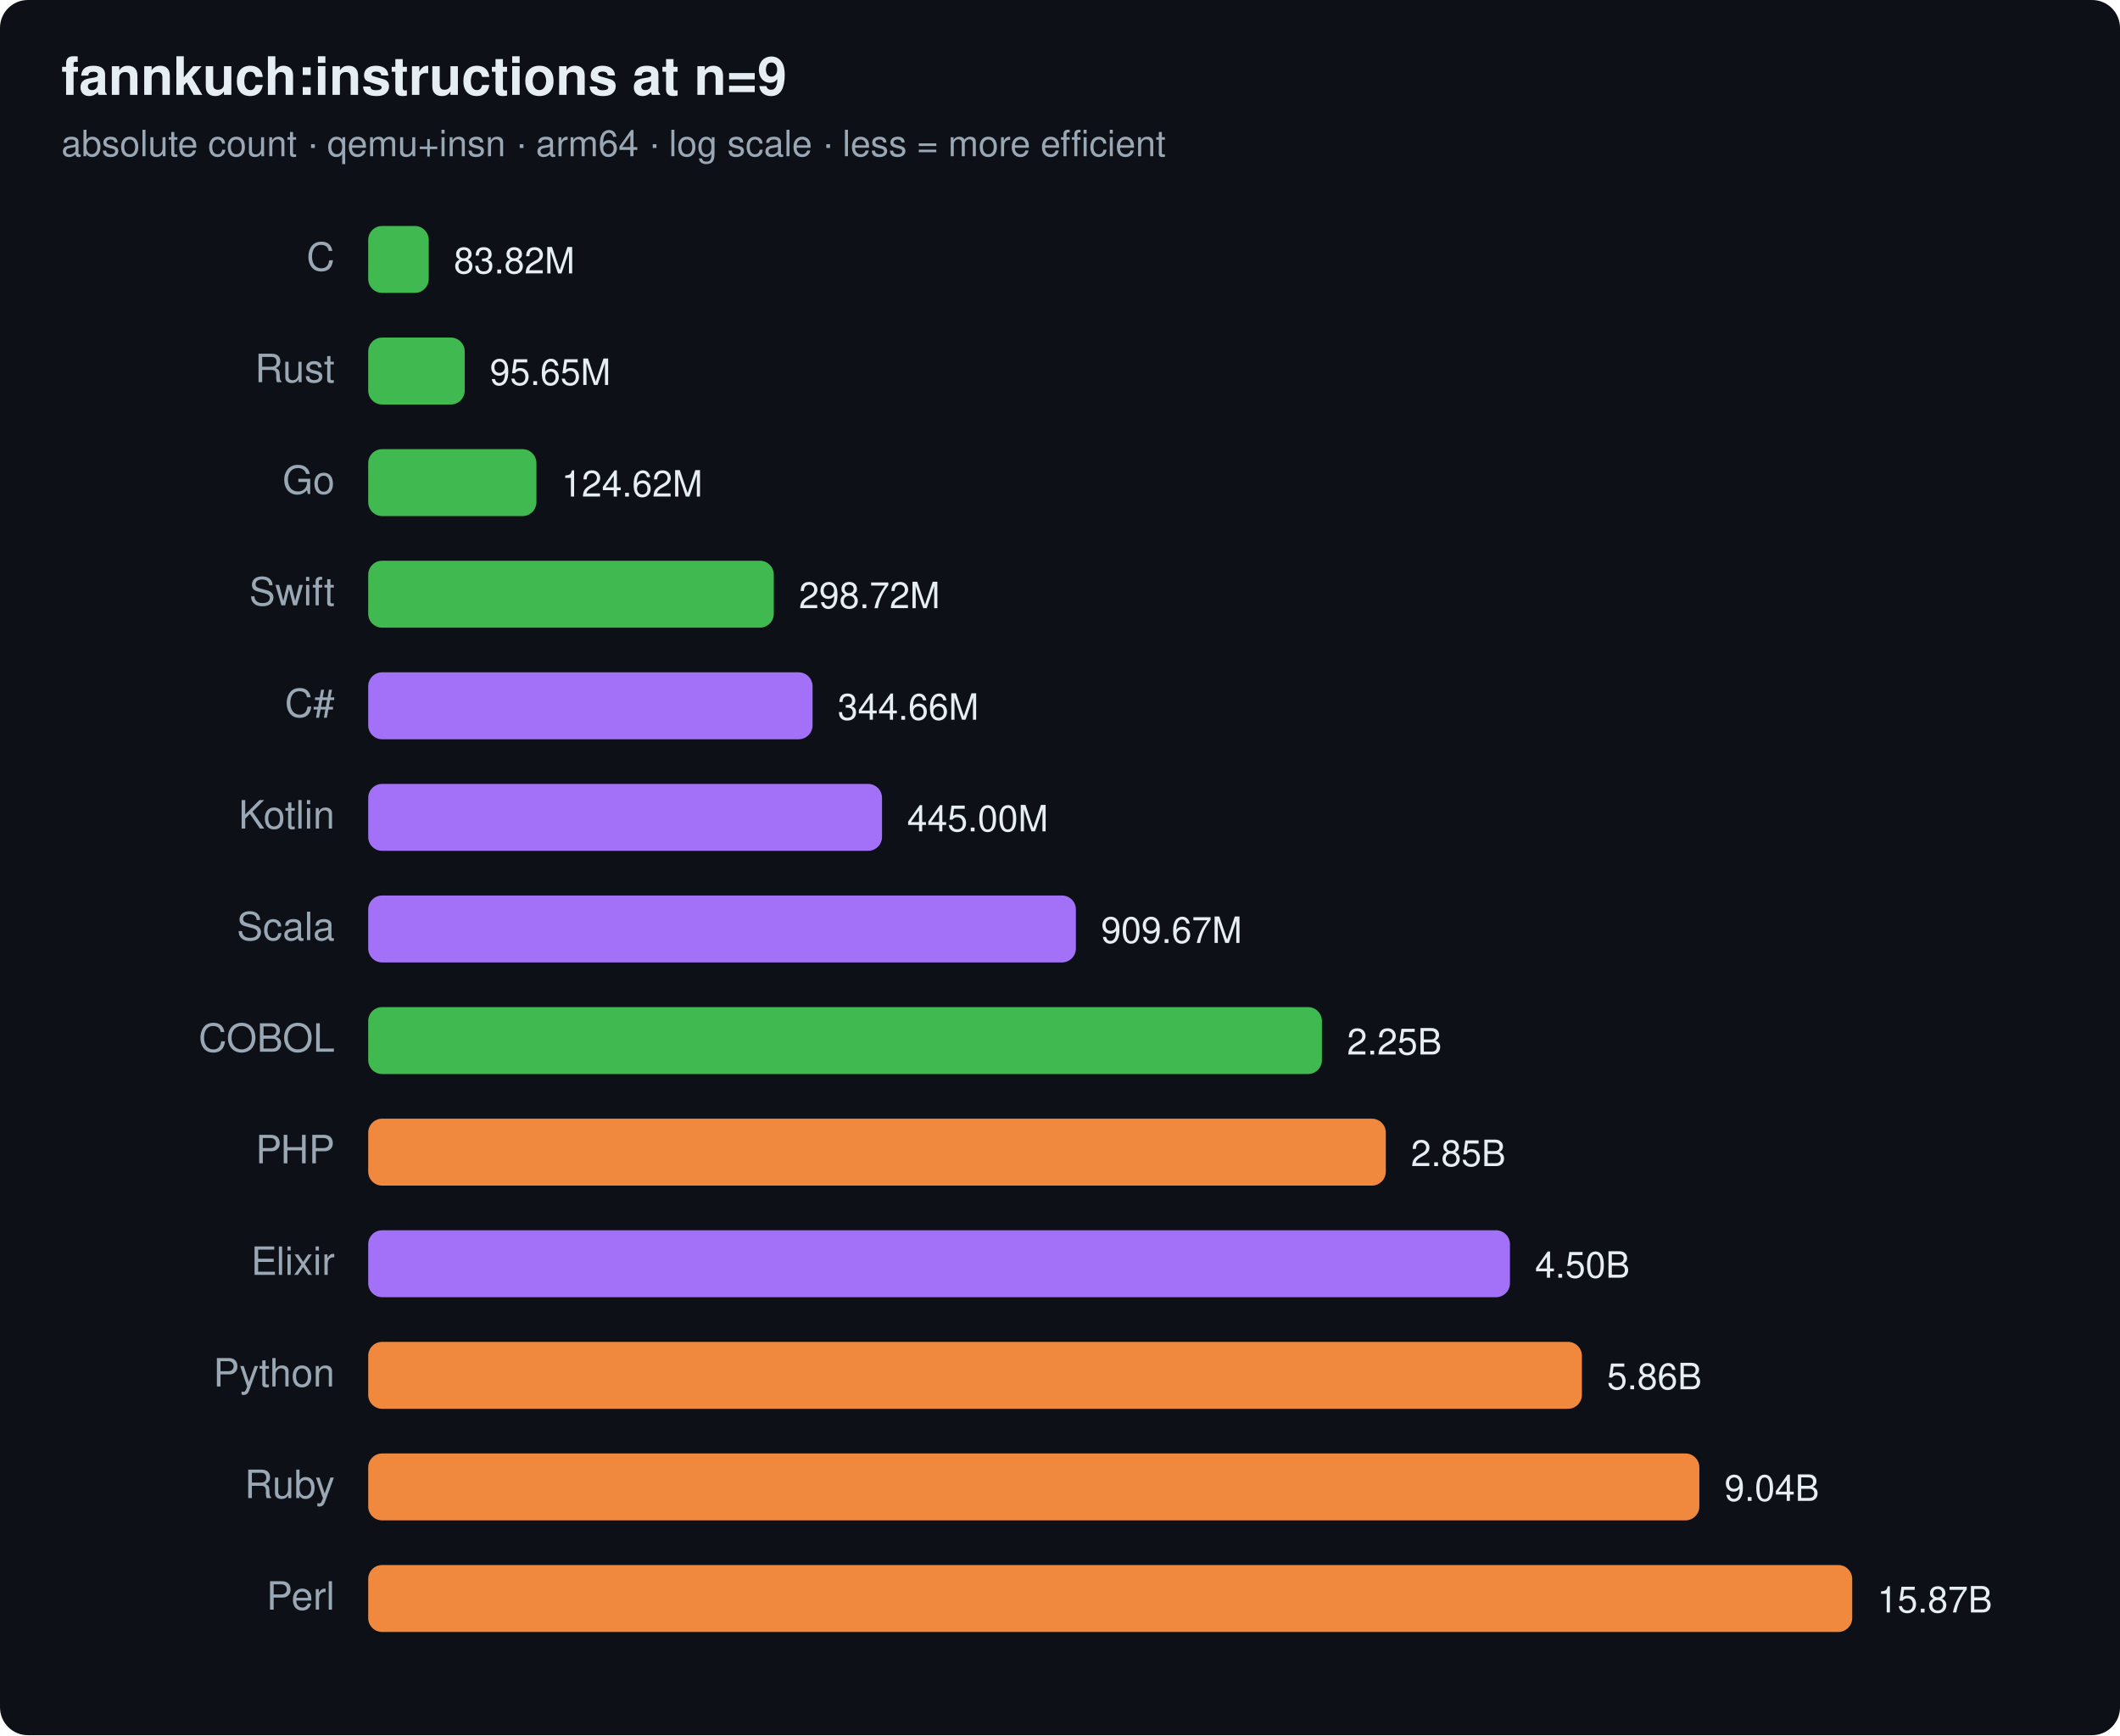
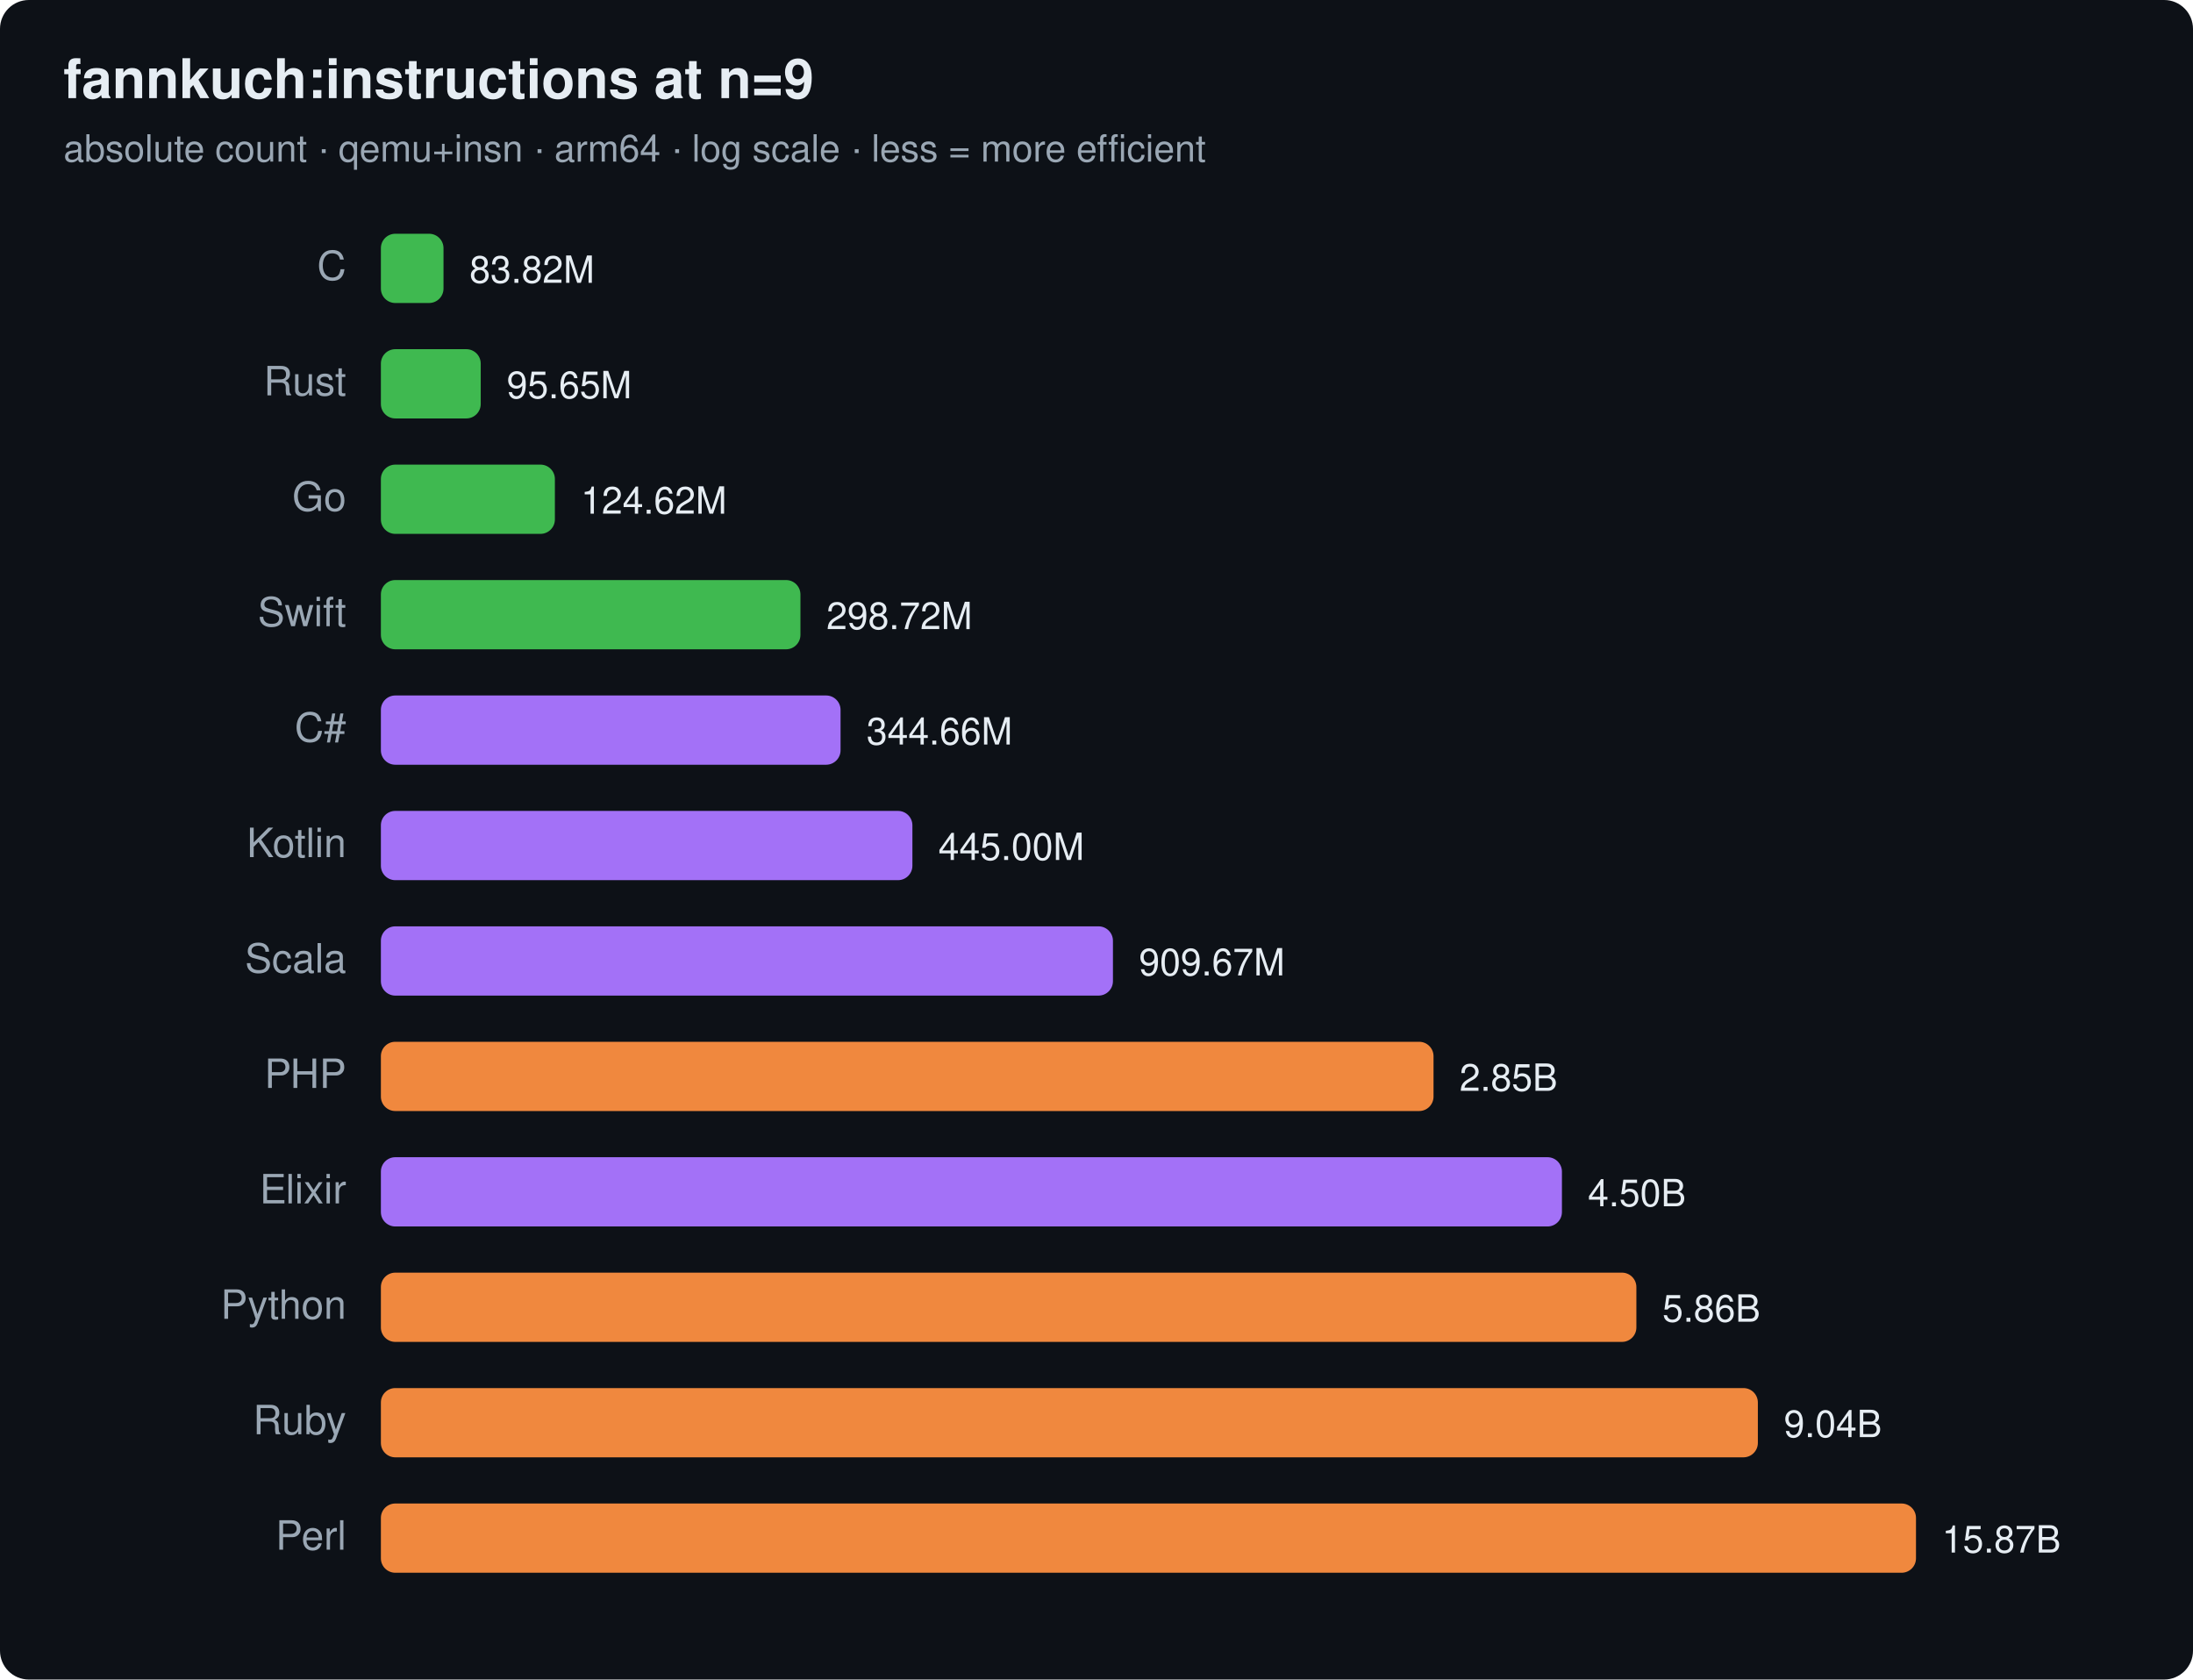
- <svg xmlns="http://www.w3.org/2000/svg" width="760" height="622" viewBox="0 0 760 622" font-family="ui-sans-serif,system-ui,Segoe UI,Helvetica,Arial">
-   <rect width="760" height="622" rx="10" fill="#0d1117" />
+ <svg xmlns="http://www.w3.org/2000/svg" width="760" height="582" viewBox="0 0 760 582" font-family="ui-sans-serif,system-ui,Segoe UI,Helvetica,Arial">
+   <rect width="760" height="582" rx="10" fill="#0d1117" />
  <text x="22" y="34" font-size="19" font-weight="700" fill="#e6edf3">fannkuch:instructions at n=9</text>
  <text x="22" y="56" font-size="13" fill="#9aa7b4">absolute count · qemu+insn · arm64 · log scale · less = more efficient</text>
  <text x="120" y="97" text-anchor="end" font-size="14" fill="#9aa7b4">C</text>
  <rect x="132" y="81" width="21.7" height="24" rx="5" fill="#3fb950" />
  <text x="162.7" y="98" font-size="13" fill="#e6edf3">83.82M</text>
  <text x="120" y="137" text-anchor="end" font-size="14" fill="#9aa7b4">Rust</text>
  <rect x="132" y="121" width="34.6" height="24" rx="5" fill="#3fb950" />
  <text x="175.6" y="138" font-size="13" fill="#e6edf3">95.65M</text>
  <text x="120" y="177" text-anchor="end" font-size="14" fill="#9aa7b4">Go</text>
  <rect x="132" y="161" width="60.3" height="24" rx="5" fill="#3fb950" />
  <text x="201.3" y="178" font-size="13" fill="#e6edf3">124.62M</text>
  <text x="120" y="217" text-anchor="end" font-size="14" fill="#9aa7b4">Swift</text>
  <rect x="132" y="201" width="145.4" height="24" rx="5" fill="#3fb950" />
  <text x="286.4" y="218" font-size="13" fill="#e6edf3">298.72M</text>
  <text x="120" y="257" text-anchor="end" font-size="14" fill="#9aa7b4">C#</text>
  <rect x="132" y="241" width="159.3" height="24" rx="5" fill="#a371f7" />
  <text x="300.3" y="258" font-size="13" fill="#e6edf3">344.66M</text>
  <text x="120" y="297" text-anchor="end" font-size="14" fill="#9aa7b4">Kotlin</text>
  <rect x="132" y="281" width="184.2" height="24" rx="5" fill="#a371f7" />
  <text x="325.2" y="298" font-size="13" fill="#e6edf3">445.00M</text>
  <text x="120" y="337" text-anchor="end" font-size="14" fill="#9aa7b4">Scala</text>
  <rect x="132" y="321" width="253.7" height="24" rx="5" fill="#a371f7" />
  <text x="394.7" y="338" font-size="13" fill="#e6edf3">909.67M</text>
-   <text x="120" y="377" text-anchor="end" font-size="14" fill="#9aa7b4">COBOL</text>
-   <rect x="132" y="361" width="341.9" height="24" rx="5" fill="#3fb950" />
-   <text x="482.9" y="378" font-size="13" fill="#e6edf3">2.25B</text>
-   <text x="120" y="417" text-anchor="end" font-size="14" fill="#9aa7b4">PHP</text>
-   <rect x="132" y="401" width="364.8" height="24" rx="5" fill="#f0883e" />
-   <text x="505.8" y="418" font-size="13" fill="#e6edf3">2.85B</text>
-   <text x="120" y="457" text-anchor="end" font-size="14" fill="#9aa7b4">Elixir</text>
-   <rect x="132" y="441" width="409.3" height="24" rx="5" fill="#a371f7" />
-   <text x="550.3" y="458" font-size="13" fill="#e6edf3">4.50B</text>
-   <text x="120" y="497" text-anchor="end" font-size="14" fill="#9aa7b4">Python</text>
-   <rect x="132" y="481" width="435.1" height="24" rx="5" fill="#f0883e" />
-   <text x="576.1" y="498" font-size="13" fill="#e6edf3">5.86B</text>
-   <text x="120" y="537" text-anchor="end" font-size="14" fill="#9aa7b4">Ruby</text>
-   <rect x="132" y="521" width="477.2" height="24" rx="5" fill="#f0883e" />
-   <text x="618.2" y="538" font-size="13" fill="#e6edf3">9.04B</text>
-   <text x="120" y="577" text-anchor="end" font-size="14" fill="#9aa7b4">Perl</text>
-   <rect x="132" y="561" width="532.0" height="24" rx="5" fill="#f0883e" />
-   <text x="673.0" y="578" font-size="13" fill="#e6edf3">15.87B</text>
+   <text x="120" y="377" text-anchor="end" font-size="14" fill="#9aa7b4">PHP</text>
+   <rect x="132" y="361" width="364.8" height="24" rx="5" fill="#f0883e" />
+   <text x="505.8" y="378" font-size="13" fill="#e6edf3">2.85B</text>
+   <text x="120" y="417" text-anchor="end" font-size="14" fill="#9aa7b4">Elixir</text>
+   <rect x="132" y="401" width="409.3" height="24" rx="5" fill="#a371f7" />
+   <text x="550.3" y="418" font-size="13" fill="#e6edf3">4.50B</text>
+   <text x="120" y="457" text-anchor="end" font-size="14" fill="#9aa7b4">Python</text>
+   <rect x="132" y="441" width="435.1" height="24" rx="5" fill="#f0883e" />
+   <text x="576.1" y="458" font-size="13" fill="#e6edf3">5.86B</text>
+   <text x="120" y="497" text-anchor="end" font-size="14" fill="#9aa7b4">Ruby</text>
+   <rect x="132" y="481" width="477.2" height="24" rx="5" fill="#f0883e" />
+   <text x="618.2" y="498" font-size="13" fill="#e6edf3">9.04B</text>
+   <text x="120" y="537" text-anchor="end" font-size="14" fill="#9aa7b4">Perl</text>
+   <rect x="132" y="521" width="532.0" height="24" rx="5" fill="#f0883e" />
+   <text x="673.0" y="538" font-size="13" fill="#e6edf3">15.87B</text>
</svg>
